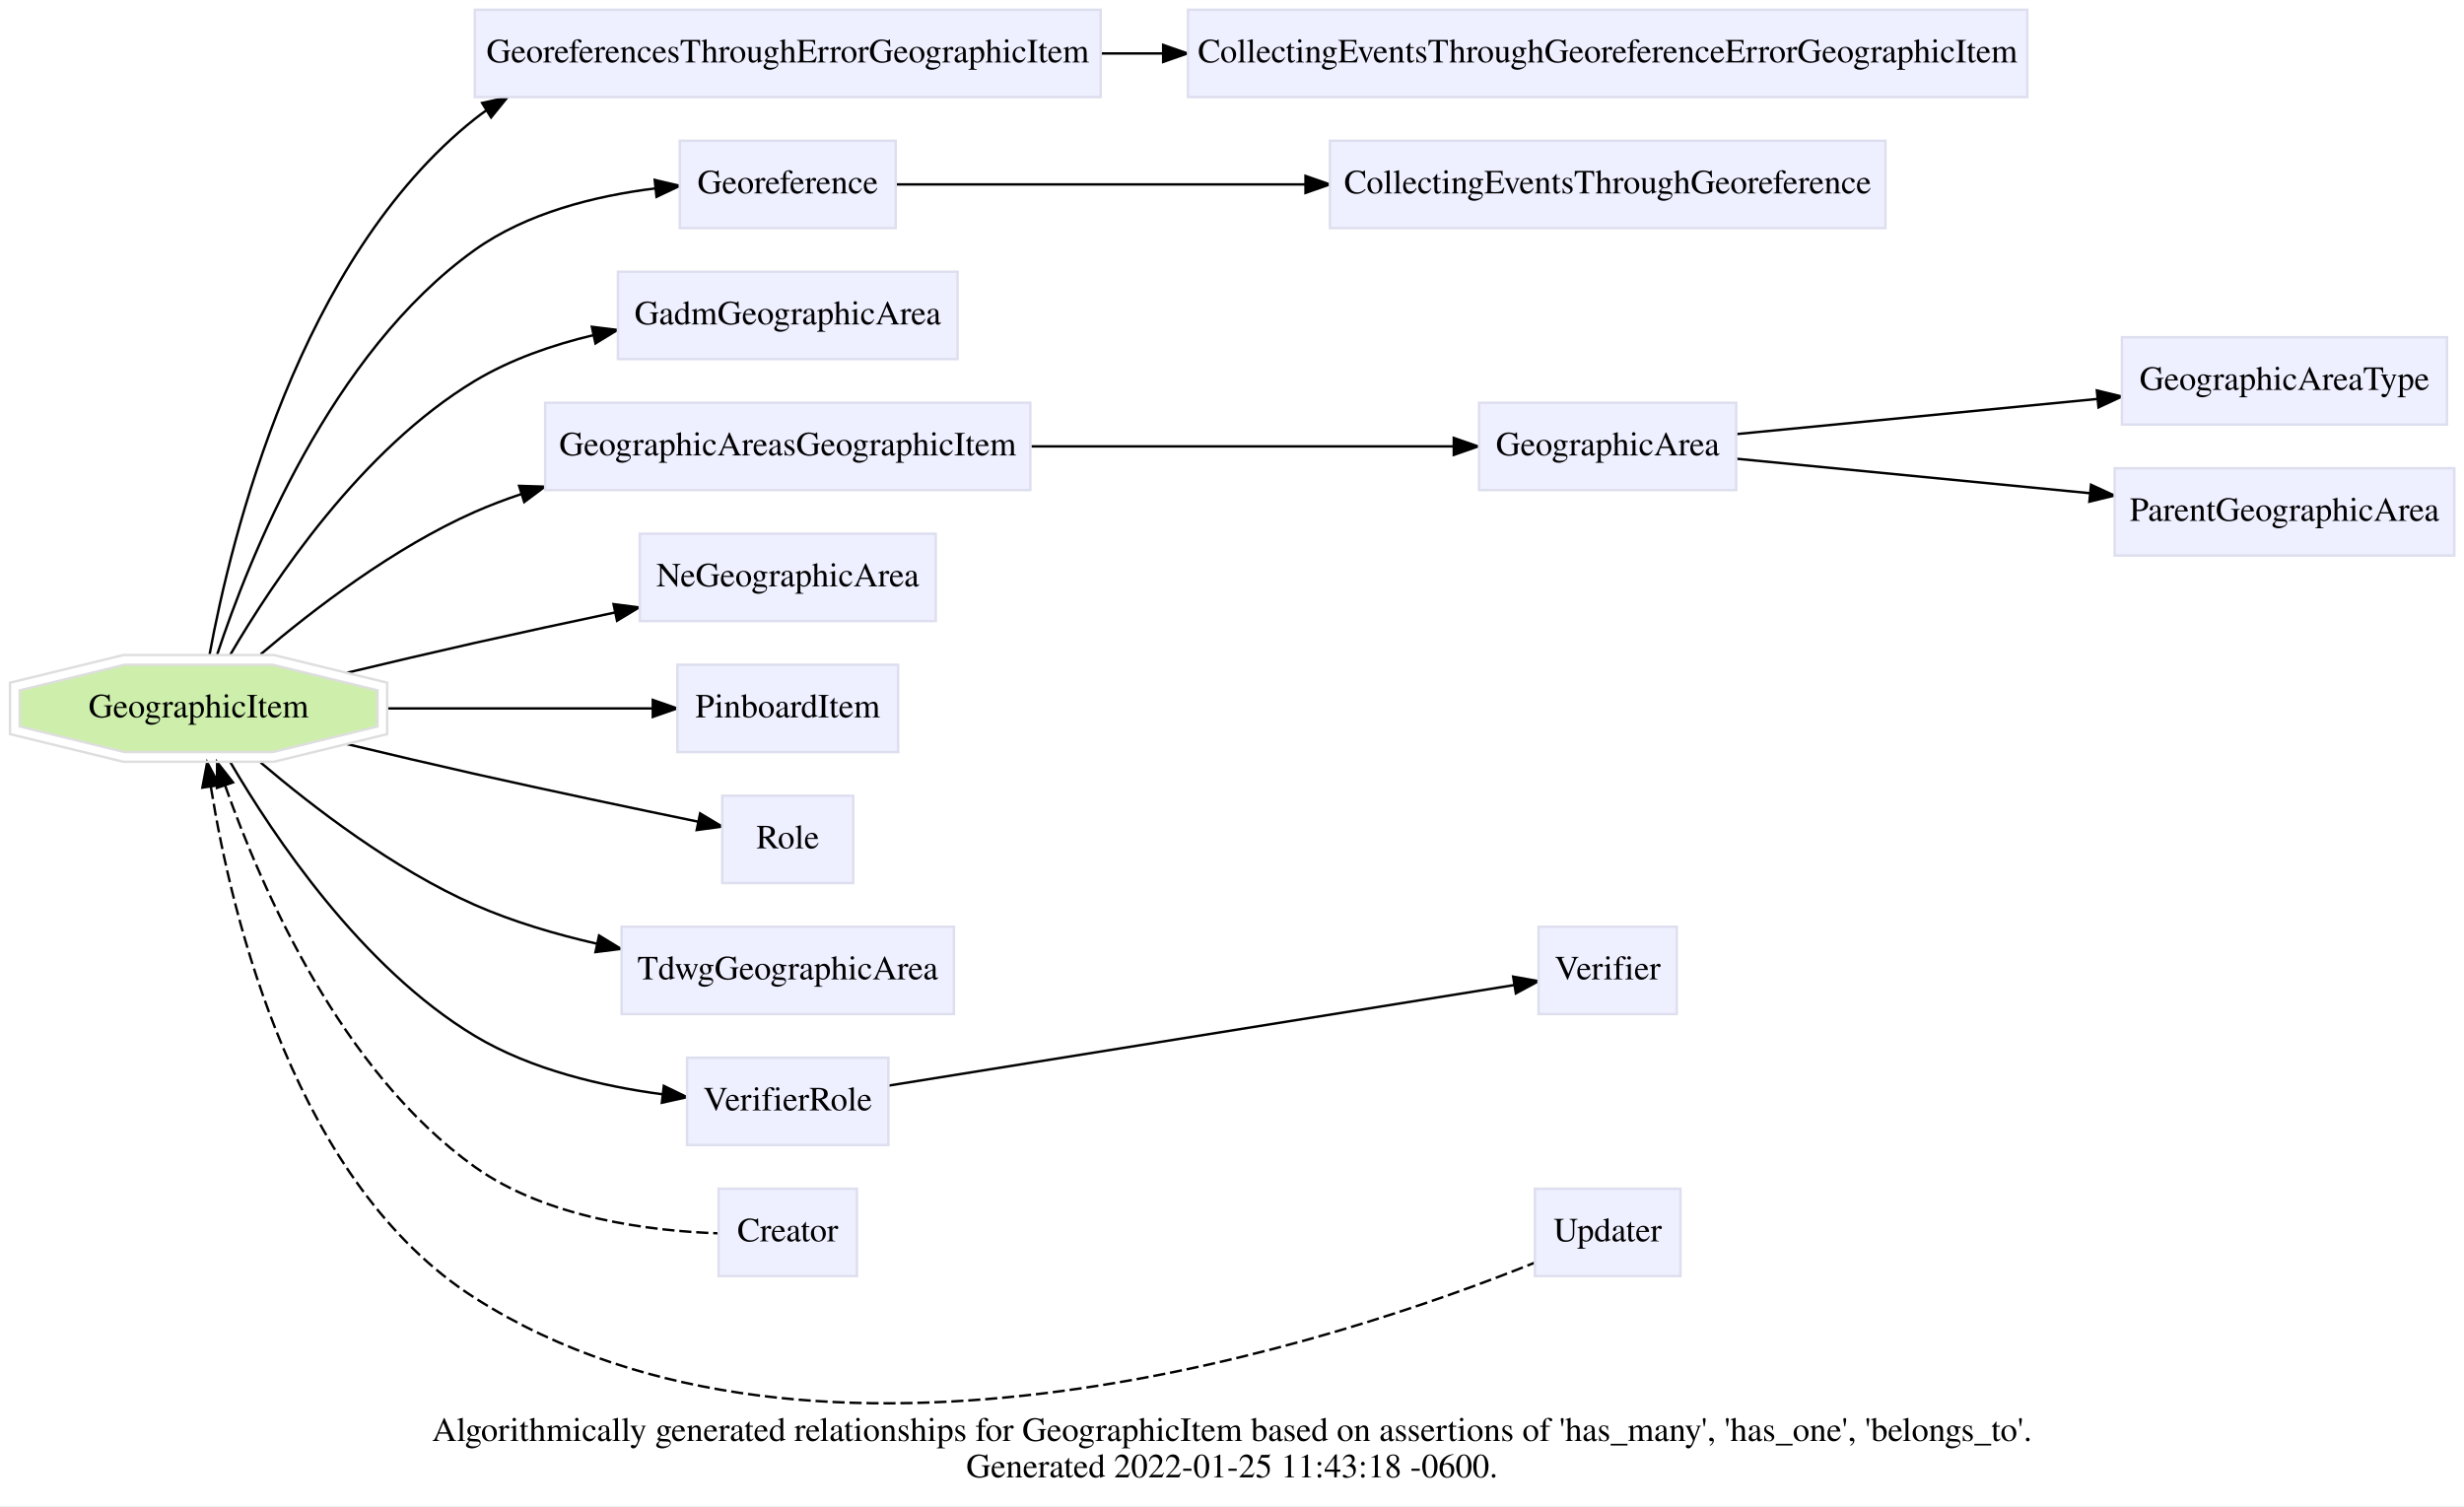
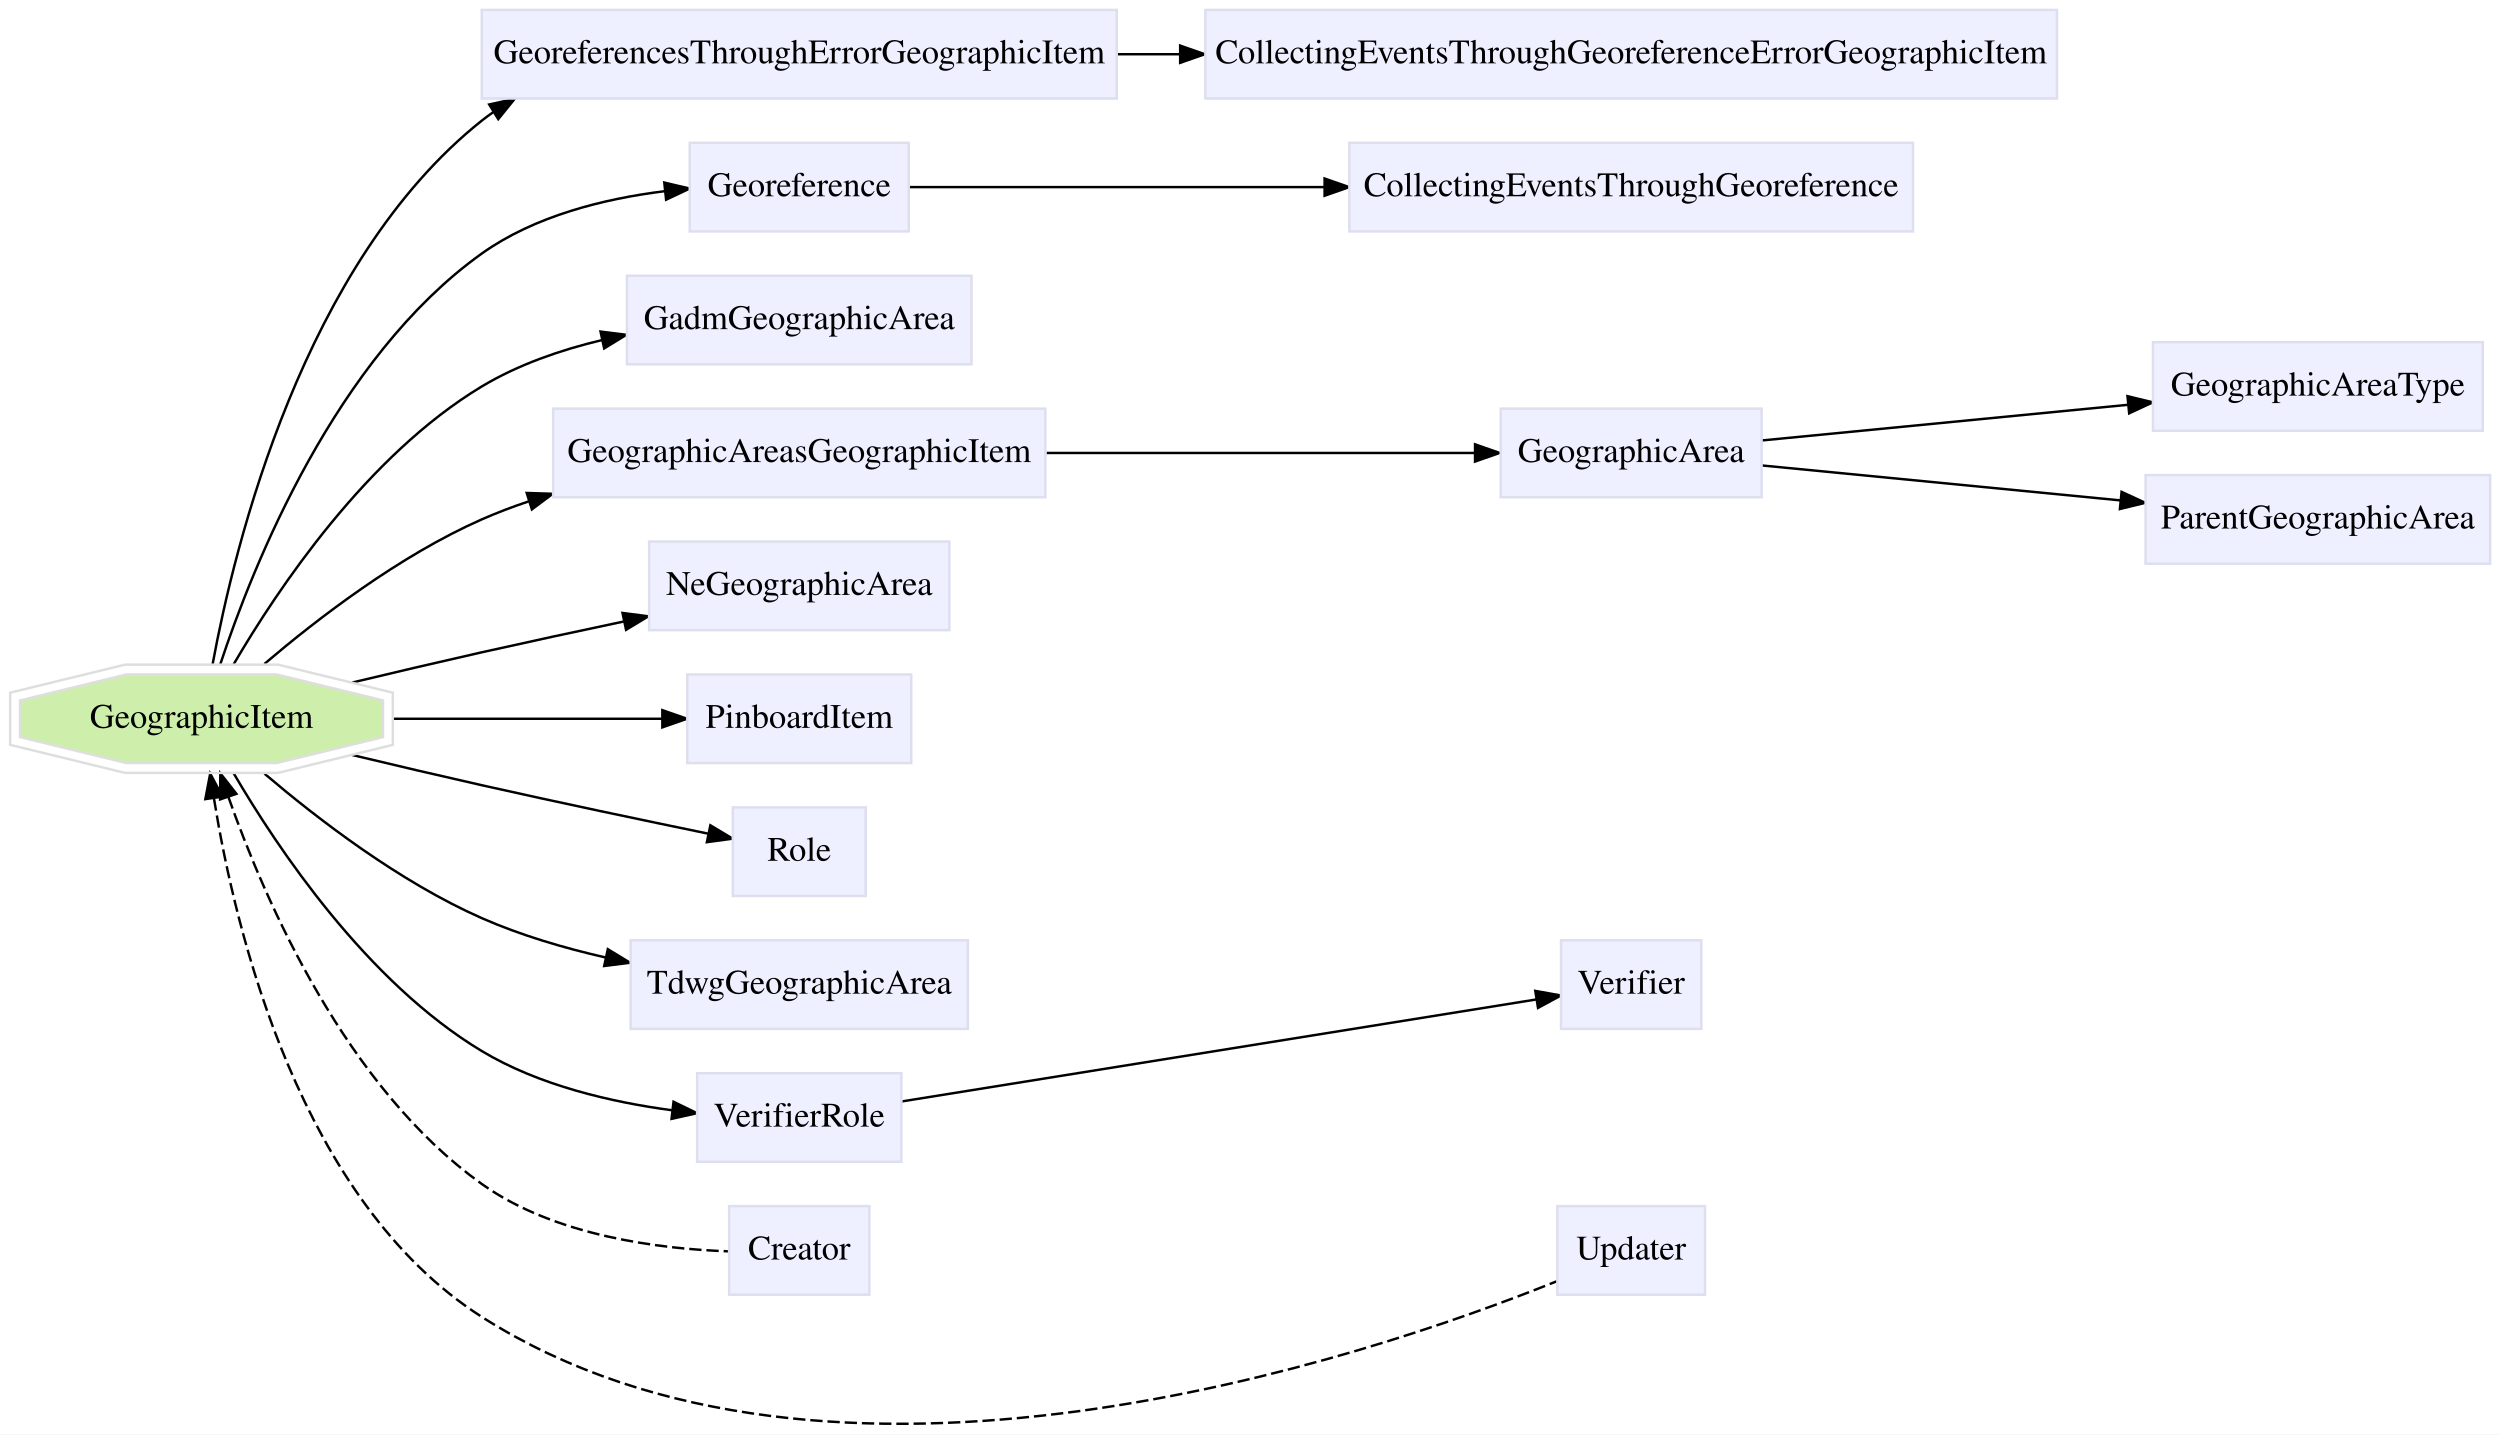
- <svg xmlns="http://www.w3.org/2000/svg" xmlns:xlink="http://www.w3.org/1999/xlink" width="1016pt" height="621pt" viewBox="0.00 0.00 1015.73 620.79">
-   <g id="graph0" class="graph" transform="scale(1 1) rotate(0) translate(4 616.79)">
-     <polygon fill="white" stroke="transparent" points="-4,4 -4,-616.79 1011.73,-616.79 1011.73,4 -4,4" />
-     <text text-anchor="middle" x="503.87" y="-22.8" font-family="Times,serif" font-size="14.00">Algorithmically generated relationships for GeographicItem based on assertions of 'has_many', 'has_one', 'belongs_to'. </text>
-     <text text-anchor="middle" x="503.87" y="-7.8" font-family="Times,serif" font-size="14.00">Generated 2022-01-25 11:43:18 -0600.</text>
+ <svg xmlns="http://www.w3.org/2000/svg" xmlns:xlink="http://www.w3.org/1999/xlink" width="1016pt" height="583pt" viewBox="0.00 0.00 1015.73 582.79">
+   <g id="graph0" class="graph" transform="scale(1 1) rotate(0) translate(4 578.79)">
+     <polygon fill="white" stroke="transparent" points="-4,4 -4,-578.79 1011.73,-578.79 1011.73,4 -4,4" />
    <g id="edge8" class="edge">
-       <path fill="none" stroke="black" d="M82.39,-346.99C91.27,-395.29 119.29,-510.17 191.73,-567.79 193.3,-569.03 194.91,-570.23 196.56,-571.37" />
-       <polygon fill="black" stroke="black" points="194.76,-574.37 205.11,-576.65 198.44,-568.42 194.76,-574.37" />
+       <path fill="none" stroke="black" d="M82.39,-308.99C91.27,-357.29 119.29,-472.17 191.73,-529.79 193.3,-531.03 194.91,-532.23 196.56,-533.37" />
+       <polygon fill="black" stroke="black" points="194.76,-536.37 205.11,-538.65 198.44,-530.42 194.76,-536.37" />
    </g>
    <g id="edge7" class="edge">
-       <path fill="none" stroke="black" d="M85.51,-346.95C98.74,-387.04 132.33,-471.36 191.73,-513.79 213.16,-529.09 241.43,-536.07 265.96,-539.13" />
-       <polygon fill="black" stroke="black" points="265.89,-542.64 276.2,-540.21 266.63,-535.68 265.89,-542.64" />
+       <path fill="none" stroke="black" d="M85.51,-308.95C98.74,-349.04 132.33,-433.36 191.73,-475.79 213.16,-491.09 241.43,-498.07 265.96,-501.13" />
+       <polygon fill="black" stroke="black" points="265.89,-504.64 276.2,-502.21 266.63,-497.68 265.89,-504.64" />
    </g>
    <g id="edge3" class="edge">
-       <path fill="none" stroke="black" d="M90.94,-346.95C108.77,-377.45 145.13,-431.78 191.73,-459.79 206.46,-468.64 223.66,-474.62 240.59,-478.65" />
-       <polygon fill="black" stroke="black" points="239.99,-482.1 250.5,-480.8 241.47,-475.26 239.99,-482.1" />
+       <path fill="none" stroke="black" d="M90.94,-308.95C108.77,-339.45 145.13,-393.78 191.73,-421.79 206.46,-430.64 223.66,-436.62 240.59,-440.65" />
+       <polygon fill="black" stroke="black" points="239.99,-444.1 250.5,-442.8 241.47,-437.26 239.99,-444.1" />
    </g>
    <g id="edge6" class="edge">
-       <path fill="none" stroke="black" d="M103.43,-347.08C125.13,-365.56 158.41,-391.1 191.73,-405.79 197.88,-408.5 204.31,-410.94 210.88,-413.14" />
-       <polygon fill="black" stroke="black" points="210,-416.53 220.59,-416.2 212.1,-409.86 210,-416.53" />
+       <path fill="none" stroke="black" d="M103.43,-309.08C125.13,-327.56 158.41,-353.1 191.73,-367.79 197.88,-370.5 204.31,-372.94 210.88,-375.14" />
+       <polygon fill="black" stroke="black" points="210,-378.53 220.59,-378.2 212.1,-371.86 210,-378.53" />
    </g>
    <g id="edge9" class="edge">
-       <path fill="none" stroke="black" d="M139.13,-339.52C156.12,-343.59 174.63,-347.94 191.73,-351.79 210.42,-355.99 230.69,-360.36 249.47,-364.32" />
-       <polygon fill="black" stroke="black" points="248.92,-367.78 259.43,-366.42 250.36,-360.93 248.92,-367.78" />
+       <path fill="none" stroke="black" d="M139.13,-301.52C156.12,-305.59 174.63,-309.94 191.73,-313.79 210.42,-317.99 230.69,-322.36 249.47,-326.32" />
+       <polygon fill="black" stroke="black" points="248.92,-329.78 259.43,-328.42 250.36,-322.93 248.92,-329.78" />
    </g>
    <g id="edge11" class="edge">
-       <path fill="none" stroke="black" d="M155.74,-324.79C191.27,-324.79 232.65,-324.79 264.95,-324.79" />
-       <polygon fill="black" stroke="black" points="265.1,-328.29 275.1,-324.79 265.1,-321.29 265.1,-328.29" />
+       <path fill="none" stroke="black" d="M155.74,-286.79C191.27,-286.79 232.65,-286.79 264.95,-286.79" />
+       <polygon fill="black" stroke="black" points="265.1,-290.29 275.1,-286.79 265.1,-283.29 265.1,-290.29" />
    </g>
    <g id="edge12" class="edge">
-       <path fill="none" stroke="black" d="M139.13,-310.06C156.12,-305.99 174.63,-301.64 191.73,-297.79 222.7,-290.82 258,-283.41 283.67,-278.12" />
-       <polygon fill="black" stroke="black" points="284.61,-281.51 293.7,-276.07 283.2,-274.65 284.61,-281.51" />
+       <path fill="none" stroke="black" d="M139.13,-272.06C156.12,-267.99 174.63,-263.64 191.73,-259.79 222.7,-252.82 258,-245.41 283.67,-240.12" />
+       <polygon fill="black" stroke="black" points="284.61,-243.51 293.7,-238.07 283.2,-236.65 284.61,-243.51" />
    </g>
    <g id="edge13" class="edge">
-       <path fill="none" stroke="black" d="M103.43,-302.5C125.13,-284.02 158.41,-258.48 191.73,-243.79 207.46,-236.86 225.06,-231.67 242.07,-227.79" />
-       <polygon fill="black" stroke="black" points="242.95,-231.18 251.99,-225.66 241.48,-224.34 242.95,-231.18" />
+       <path fill="none" stroke="black" d="M103.43,-264.5C125.13,-246.02 158.41,-220.48 191.73,-205.79 207.46,-198.86 225.06,-193.67 242.07,-189.79" />
+       <polygon fill="black" stroke="black" points="242.95,-193.18 251.99,-187.66 241.48,-186.34 242.95,-193.18" />
    </g>
    <g id="edge14" class="edge">
-       <path fill="none" stroke="black" d="M90.94,-302.63C108.77,-272.13 145.13,-217.8 191.73,-189.79 215,-175.8 244.45,-168.99 269.23,-165.7" />
-       <polygon fill="black" stroke="black" points="269.65,-169.18 279.18,-164.54 268.84,-162.23 269.65,-169.18" />
+       <path fill="none" stroke="black" d="M90.94,-264.63C108.77,-234.13 145.13,-179.8 191.73,-151.79 215,-137.8 244.45,-130.99 269.23,-127.7" />
+       <polygon fill="black" stroke="black" points="269.65,-131.18 279.18,-126.54 268.84,-124.23 269.65,-131.18" />
    </g>
    <g id="edge16" class="edge">
-       <path fill="none" stroke="black" stroke-dasharray="5,2" d="M88.8,-293.01C103.87,-250.25 136.74,-175.06 191.73,-135.79 221.49,-114.54 264.44,-109.34 292.23,-108.4" />
-       <polygon fill="black" stroke="black" points="85.43,-292.03 85.51,-302.63 92.05,-294.29 85.43,-292.03" />
+       <path fill="none" stroke="black" stroke-dasharray="5,2" d="M88.8,-255.01C103.87,-212.25 136.74,-137.06 191.73,-97.79 221.49,-76.54 264.44,-71.34 292.23,-70.4" />
+       <polygon fill="black" stroke="black" points="85.43,-254.03 85.51,-264.63 92.05,-256.29 85.43,-254.03" />
    </g>
    <g id="edge17" class="edge">
-       <path fill="none" stroke="black" stroke-dasharray="5,2" d="M82.93,-292.39C91.71,-237.79 118.03,-128.82 191.73,-81.79 333.14,8.45 550.55,-64.9 628.59,-96.28" />
-       <polygon fill="black" stroke="black" points="79.43,-292.14 81.4,-302.55 86.35,-293.18 79.43,-292.14" />
+       <path fill="none" stroke="black" stroke-dasharray="5,2" d="M82.93,-254.39C91.71,-199.79 118.03,-90.82 191.73,-43.79 333.14,46.45 550.55,-26.9 628.59,-58.28" />
+       <polygon fill="black" stroke="black" points="79.43,-254.14 81.4,-264.55 86.35,-255.18 79.43,-254.14" />
    </g>
    <g id="edge1" class="edge">
-       <path fill="none" stroke="black" d="M450.2,-594.79C458.52,-594.79 466.98,-594.79 475.49,-594.79" />
-       <polygon fill="black" stroke="black" points="475.49,-598.29 485.49,-594.79 475.49,-591.29 475.49,-598.29" />
+       <path fill="none" stroke="black" d="M450.2,-556.79C458.52,-556.79 466.98,-556.79 475.49,-556.79" />
+       <polygon fill="black" stroke="black" points="475.49,-560.29 485.49,-556.79 475.49,-553.29 475.49,-560.29" />
    </g>
    <g id="edge2" class="edge">
-       <path fill="none" stroke="black" d="M365.32,-540.79C407.95,-540.79 474.91,-540.79 534,-540.79" />
-       <polygon fill="black" stroke="black" points="534.17,-544.29 544.17,-540.79 534.17,-537.29 534.17,-544.29" />
+       <path fill="none" stroke="black" d="M365.32,-502.79C407.95,-502.79 474.91,-502.79 534,-502.79" />
+       <polygon fill="black" stroke="black" points="534.17,-506.29 544.17,-502.79 534.17,-499.29 534.17,-506.29" />
    </g>
    <g id="edge4" class="edge">
-       <path fill="none" stroke="black" d="M711.84,-437.87C753.74,-441.95 813.21,-447.75 860.47,-452.35" />
-       <polygon fill="black" stroke="black" points="860.38,-455.86 870.67,-453.35 861.06,-448.89 860.38,-455.86" />
+       <path fill="none" stroke="black" d="M711.84,-399.87C753.74,-403.95 813.21,-409.75 860.47,-414.35" />
+       <polygon fill="black" stroke="black" points="860.38,-417.86 870.67,-415.35 861.06,-410.89 860.38,-417.86" />
    </g>
    <g id="edge10" class="edge">
-       <path fill="none" stroke="black" d="M711.84,-427.71C752.86,-423.71 810.73,-418.07 857.49,-413.51" />
-       <polygon fill="black" stroke="black" points="857.98,-416.98 867.6,-412.53 857.3,-410.01 857.98,-416.98" />
+       <path fill="none" stroke="black" d="M711.84,-389.71C752.86,-385.71 810.73,-380.07 857.49,-375.51" />
+       <polygon fill="black" stroke="black" points="857.98,-378.98 867.6,-374.53 857.3,-372.01 857.98,-378.98" />
    </g>
    <g id="edge5" class="edge">
-       <path fill="none" stroke="black" d="M421.18,-432.79C477.55,-432.79 546.34,-432.79 595.18,-432.79" />
-       <polygon fill="black" stroke="black" points="595.29,-436.29 605.29,-432.79 595.29,-429.29 595.29,-436.29" />
+       <path fill="none" stroke="black" d="M421.18,-394.79C477.55,-394.79 546.34,-394.79 595.18,-394.79" />
+       <polygon fill="black" stroke="black" points="595.29,-398.29 605.29,-394.79 595.29,-391.29 595.29,-398.29" />
    </g>
    <g id="edge15" class="edge">
-       <path fill="none" stroke="black" d="M362.26,-169.3C427.9,-179.85 556.52,-200.52 620.19,-210.75" />
-       <polygon fill="black" stroke="black" points="619.77,-214.23 630.2,-212.36 620.88,-207.32 619.77,-214.23" />
+       <path fill="none" stroke="black" d="M362.26,-131.3C427.9,-141.85 556.52,-162.52 620.19,-172.75" />
+       <polygon fill="black" stroke="black" points="619.77,-176.23 630.2,-174.36 620.88,-169.32 619.77,-176.23" />
    </g>
    <g id="node1" class="node">
      <g id="a_node1">
        <a xlink:href="/develop/Data/models.html#geographic-item" xlink:title="GeographicItem" target="_top">
-           <polygon fill="#cdefab" stroke="#dedede" points="151.61,-317.33 151.61,-332.24 108.41,-342.79 47.32,-342.79 4.13,-332.24 4.13,-317.33 47.32,-306.79 108.41,-306.79 151.61,-317.33" />
-           <polygon fill="none" stroke="#dedede" points="155.6,-314.19 155.6,-335.39 108.89,-346.79 46.84,-346.79 0.13,-335.39 0.13,-314.19 46.84,-302.79 108.89,-302.79 155.6,-314.19" />
-           <text text-anchor="middle" x="77.87" y="-321.09" font-family="Times,serif" font-size="14.00">GeographicItem</text>
+           <polygon fill="#cdefab" stroke="#dedede" points="151.61,-279.33 151.61,-294.24 108.41,-304.79 47.32,-304.79 4.13,-294.24 4.13,-279.33 47.32,-268.79 108.41,-268.79 151.61,-279.33" />
+           <polygon fill="none" stroke="#dedede" points="155.6,-276.19 155.6,-297.39 108.89,-308.79 46.84,-308.79 0.13,-297.39 0.13,-276.19 46.84,-264.79 108.89,-264.79 155.6,-276.19" />
+           <text text-anchor="middle" x="77.87" y="-283.09" font-family="Times,serif" font-size="14.00">GeographicItem</text>
        </a>
      </g>
    </g>
    <g id="node2" class="node">
      <g id="a_node2">
        <a xlink:href="/develop/Data/models.html#georeferences-through-error-geographic-item" xlink:title="GeoreferencesThroughErrorGeographicItem" target="_top">
-           <polygon fill="#eeefff" stroke="#dddeee" points="449.73,-612.79 191.73,-612.79 191.73,-576.79 449.73,-576.79 449.73,-612.79" />
-           <text text-anchor="middle" x="320.73" y="-591.09" font-family="Times,serif" font-size="14.00">GeoreferencesThroughErrorGeographicItem</text>
+           <polygon fill="#eeefff" stroke="#dddeee" points="449.73,-574.79 191.73,-574.79 191.73,-538.79 449.73,-538.79 449.73,-574.79" />
+           <text text-anchor="middle" x="320.73" y="-553.09" font-family="Times,serif" font-size="14.00">GeoreferencesThroughErrorGeographicItem</text>
        </a>
      </g>
    </g>
    <g id="node3" class="node">
      <g id="a_node3">
        <a xlink:href="/develop/Data/models.html#collecting-events-through-georeference-error-geographic-item" xlink:title="CollectingEventsThroughGeoreferenceErrorGeographicItem" target="_top">
-           <polygon fill="#eeefff" stroke="#dddeee" points="831.73,-612.79 485.73,-612.79 485.73,-576.79 831.73,-576.79 831.73,-612.79" />
-           <text text-anchor="middle" x="658.73" y="-591.09" font-family="Times,serif" font-size="14.00">CollectingEventsThroughGeoreferenceErrorGeographicItem</text>
+           <polygon fill="#eeefff" stroke="#dddeee" points="831.73,-574.79 485.73,-574.79 485.73,-538.79 831.73,-538.79 831.73,-574.79" />
+           <text text-anchor="middle" x="658.73" y="-553.09" font-family="Times,serif" font-size="14.00">CollectingEventsThroughGeoreferenceErrorGeographicItem</text>
        </a>
      </g>
    </g>
    <g id="node4" class="node">
      <g id="a_node4">
        <a xlink:href="/develop/Data/models.html#georeference" xlink:title="Georeference" target="_top">
-           <polygon fill="#eeefff" stroke="#dddeee" points="365.23,-558.79 276.23,-558.79 276.23,-522.79 365.23,-522.79 365.23,-558.79" />
-           <text text-anchor="middle" x="320.73" y="-537.09" font-family="Times,serif" font-size="14.00">Georeference</text>
+           <polygon fill="#eeefff" stroke="#dddeee" points="365.23,-520.79 276.23,-520.79 276.23,-484.79 365.23,-484.79 365.23,-520.79" />
+           <text text-anchor="middle" x="320.73" y="-499.09" font-family="Times,serif" font-size="14.00">Georeference</text>
        </a>
      </g>
    </g>
    <g id="node5" class="node">
      <g id="a_node5">
        <a xlink:href="/develop/Data/models.html#collecting-events-through-georeference" xlink:title="CollectingEventsThroughGeoreference" target="_top">
-           <polygon fill="#eeefff" stroke="#dddeee" points="773.23,-558.79 544.23,-558.79 544.23,-522.79 773.23,-522.79 773.23,-558.79" />
-           <text text-anchor="middle" x="658.73" y="-537.09" font-family="Times,serif" font-size="14.00">CollectingEventsThroughGeoreference</text>
+           <polygon fill="#eeefff" stroke="#dddeee" points="773.23,-520.79 544.23,-520.79 544.23,-484.79 773.23,-484.79 773.23,-520.79" />
+           <text text-anchor="middle" x="658.73" y="-499.09" font-family="Times,serif" font-size="14.00">CollectingEventsThroughGeoreference</text>
        </a>
      </g>
    </g>
    <g id="node6" class="node">
      <g id="a_node6">
        <a xlink:href="/develop/Data/models.html#gadm-geographic-area" xlink:title="GadmGeographicArea" target="_top">
-           <polygon fill="#eeefff" stroke="#dddeee" points="390.73,-504.79 250.73,-504.79 250.73,-468.79 390.73,-468.79 390.73,-504.79" />
-           <text text-anchor="middle" x="320.73" y="-483.09" font-family="Times,serif" font-size="14.00">GadmGeographicArea</text>
+           <polygon fill="#eeefff" stroke="#dddeee" points="390.73,-466.79 250.73,-466.79 250.73,-430.79 390.73,-430.79 390.73,-466.79" />
+           <text text-anchor="middle" x="320.73" y="-445.09" font-family="Times,serif" font-size="14.00">GadmGeographicArea</text>
        </a>
      </g>
    </g>
    <g id="node7" class="node">
      <g id="a_node7">
        <a xlink:href="/develop/Data/models.html#geographic-area" xlink:title="GeographicArea" target="_top">
-           <polygon fill="#eeefff" stroke="#dddeee" points="711.73,-450.79 605.73,-450.79 605.73,-414.79 711.73,-414.79 711.73,-450.79" />
-           <text text-anchor="middle" x="658.73" y="-429.09" font-family="Times,serif" font-size="14.00">GeographicArea</text>
+           <polygon fill="#eeefff" stroke="#dddeee" points="711.73,-412.79 605.73,-412.79 605.73,-376.79 711.73,-376.79 711.73,-412.79" />
+           <text text-anchor="middle" x="658.73" y="-391.09" font-family="Times,serif" font-size="14.00">GeographicArea</text>
        </a>
      </g>
    </g>
    <g id="node8" class="node">
      <g id="a_node8">
        <a xlink:href="/develop/Data/models.html#geographic-area-type" xlink:title="GeographicAreaType" target="_top">
-           <polygon fill="#eeefff" stroke="#dddeee" points="1004.73,-477.79 870.73,-477.79 870.73,-441.79 1004.73,-441.79 1004.73,-477.79" />
-           <text text-anchor="middle" x="937.73" y="-456.09" font-family="Times,serif" font-size="14.00">GeographicAreaType</text>
+           <polygon fill="#eeefff" stroke="#dddeee" points="1004.73,-439.79 870.73,-439.79 870.73,-403.79 1004.73,-403.79 1004.73,-439.79" />
+           <text text-anchor="middle" x="937.73" y="-418.09" font-family="Times,serif" font-size="14.00">GeographicAreaType</text>
        </a>
      </g>
    </g>
    <g id="node9" class="node">
      <g id="a_node9">
        <a xlink:href="/develop/Data/models.html#geographic-areas-geographic-item" xlink:title="GeographicAreasGeographicItem" target="_top">
-           <polygon fill="#eeefff" stroke="#dddeee" points="420.73,-450.79 220.73,-450.79 220.73,-414.79 420.73,-414.79 420.73,-450.79" />
-           <text text-anchor="middle" x="320.73" y="-429.09" font-family="Times,serif" font-size="14.00">GeographicAreasGeographicItem</text>
+           <polygon fill="#eeefff" stroke="#dddeee" points="420.73,-412.79 220.73,-412.79 220.73,-376.79 420.73,-376.79 420.73,-412.79" />
+           <text text-anchor="middle" x="320.73" y="-391.09" font-family="Times,serif" font-size="14.00">GeographicAreasGeographicItem</text>
        </a>
      </g>
    </g>
    <g id="node10" class="node">
      <g id="a_node10">
        <a xlink:href="/develop/Data/models.html#ne-geographic-area" xlink:title="NeGeographicArea" target="_top">
-           <polygon fill="#eeefff" stroke="#dddeee" points="381.73,-396.79 259.73,-396.79 259.73,-360.79 381.73,-360.79 381.73,-396.79" />
-           <text text-anchor="middle" x="320.73" y="-375.09" font-family="Times,serif" font-size="14.00">NeGeographicArea</text>
+           <polygon fill="#eeefff" stroke="#dddeee" points="381.73,-358.79 259.73,-358.79 259.73,-322.79 381.73,-322.79 381.73,-358.79" />
+           <text text-anchor="middle" x="320.73" y="-337.09" font-family="Times,serif" font-size="14.00">NeGeographicArea</text>
        </a>
      </g>
    </g>
    <g id="node11" class="node">
      <g id="a_node11">
        <a xlink:href="/develop/Data/models.html#parent-geographic-area" xlink:title="ParentGeographicArea" target="_top">
-           <polygon fill="#eeefff" stroke="#dddeee" points="1007.73,-423.79 867.73,-423.79 867.73,-387.79 1007.73,-387.79 1007.73,-423.79" />
-           <text text-anchor="middle" x="937.73" y="-402.09" font-family="Times,serif" font-size="14.00">ParentGeographicArea</text>
+           <polygon fill="#eeefff" stroke="#dddeee" points="1007.73,-385.79 867.73,-385.79 867.73,-349.79 1007.73,-349.79 1007.73,-385.79" />
+           <text text-anchor="middle" x="937.73" y="-364.09" font-family="Times,serif" font-size="14.00">ParentGeographicArea</text>
        </a>
      </g>
    </g>
    <g id="node12" class="node">
      <g id="a_node12">
        <a xlink:href="/develop/Data/models.html#pinboard-item" xlink:title="PinboardItem" target="_top">
-           <polygon fill="#eeefff" stroke="#dddeee" points="366.23,-342.79 275.23,-342.79 275.23,-306.79 366.23,-306.79 366.23,-342.79" />
-           <text text-anchor="middle" x="320.73" y="-321.09" font-family="Times,serif" font-size="14.00">PinboardItem</text>
+           <polygon fill="#eeefff" stroke="#dddeee" points="366.23,-304.79 275.23,-304.79 275.23,-268.79 366.23,-268.79 366.23,-304.79" />
+           <text text-anchor="middle" x="320.73" y="-283.09" font-family="Times,serif" font-size="14.00">PinboardItem</text>
        </a>
      </g>
    </g>
    <g id="node13" class="node">
      <g id="a_node13">
        <a xlink:href="/develop/Data/models.html#role" xlink:title="Role" target="_top">
-           <polygon fill="#eeefff" stroke="#dddeee" points="347.73,-288.79 293.73,-288.79 293.73,-252.79 347.73,-252.79 347.73,-288.79" />
-           <text text-anchor="middle" x="320.73" y="-267.09" font-family="Times,serif" font-size="14.00">Role</text>
+           <polygon fill="#eeefff" stroke="#dddeee" points="347.73,-250.79 293.73,-250.79 293.73,-214.79 347.73,-214.79 347.73,-250.79" />
+           <text text-anchor="middle" x="320.73" y="-229.09" font-family="Times,serif" font-size="14.00">Role</text>
        </a>
      </g>
    </g>
    <g id="node14" class="node">
      <g id="a_node14">
        <a xlink:href="/develop/Data/models.html#tdwg-geographic-area" xlink:title="TdwgGeographicArea" target="_top">
-           <polygon fill="#eeefff" stroke="#dddeee" points="389.23,-234.79 252.23,-234.79 252.23,-198.79 389.23,-198.79 389.23,-234.79" />
-           <text text-anchor="middle" x="320.73" y="-213.09" font-family="Times,serif" font-size="14.00">TdwgGeographicArea</text>
+           <polygon fill="#eeefff" stroke="#dddeee" points="389.23,-196.79 252.23,-196.79 252.23,-160.79 389.23,-160.79 389.23,-196.79" />
+           <text text-anchor="middle" x="320.73" y="-175.09" font-family="Times,serif" font-size="14.00">TdwgGeographicArea</text>
        </a>
      </g>
    </g>
    <g id="node15" class="node">
      <g id="a_node15">
        <a xlink:href="/develop/Data/models.html#verifier-role" xlink:title="VerifierRole" target="_top">
-           <polygon fill="#eeefff" stroke="#dddeee" points="362.23,-180.79 279.23,-180.79 279.23,-144.79 362.23,-144.79 362.23,-180.79" />
-           <text text-anchor="middle" x="320.73" y="-159.09" font-family="Times,serif" font-size="14.00">VerifierRole</text>
+           <polygon fill="#eeefff" stroke="#dddeee" points="362.23,-142.79 279.23,-142.79 279.23,-106.79 362.23,-106.79 362.23,-142.79" />
+           <text text-anchor="middle" x="320.73" y="-121.09" font-family="Times,serif" font-size="14.00">VerifierRole</text>
        </a>
      </g>
    </g>
    <g id="node16" class="node">
      <g id="a_node16">
        <a xlink:href="/develop/Data/models.html#verifier" xlink:title="Verifier" target="_top">
-           <polygon fill="#eeefff" stroke="#dddeee" points="687.23,-234.79 630.23,-234.79 630.23,-198.79 687.23,-198.79 687.23,-234.79" />
-           <text text-anchor="middle" x="658.73" y="-213.09" font-family="Times,serif" font-size="14.00">Verifier</text>
+           <polygon fill="#eeefff" stroke="#dddeee" points="687.23,-196.79 630.23,-196.79 630.23,-160.79 687.23,-160.79 687.23,-196.79" />
+           <text text-anchor="middle" x="658.73" y="-175.09" font-family="Times,serif" font-size="14.00">Verifier</text>
        </a>
      </g>
    </g>
    <g id="node17" class="node">
      <g id="a_node17">
        <a xlink:href="/develop/Data/models.html#creator" xlink:title="Creator" target="_top">
-           <polygon fill="#eeefff" stroke="#dddeee" points="349.23,-126.79 292.23,-126.79 292.23,-90.79 349.23,-90.79 349.23,-126.79" />
-           <text text-anchor="middle" x="320.73" y="-105.09" font-family="Times,serif" font-size="14.00">Creator</text>
+           <polygon fill="#eeefff" stroke="#dddeee" points="349.23,-88.79 292.23,-88.79 292.23,-52.79 349.23,-52.79 349.23,-88.79" />
+           <text text-anchor="middle" x="320.73" y="-67.09" font-family="Times,serif" font-size="14.00">Creator</text>
        </a>
      </g>
    </g>
    <g id="node18" class="node">
      <g id="a_node18">
        <a xlink:href="/develop/Data/models.html#updater" xlink:title="Updater" target="_top">
-           <polygon fill="#eeefff" stroke="#dddeee" points="688.73,-126.79 628.73,-126.79 628.73,-90.79 688.73,-90.79 688.73,-126.79" />
-           <text text-anchor="middle" x="658.73" y="-105.09" font-family="Times,serif" font-size="14.00">Updater</text>
+           <polygon fill="#eeefff" stroke="#dddeee" points="688.73,-88.79 628.73,-88.79 628.73,-52.79 688.73,-52.79 688.73,-88.79" />
+           <text text-anchor="middle" x="658.73" y="-67.09" font-family="Times,serif" font-size="14.00">Updater</text>
        </a>
      </g>
    </g>
  </g>
</svg>
